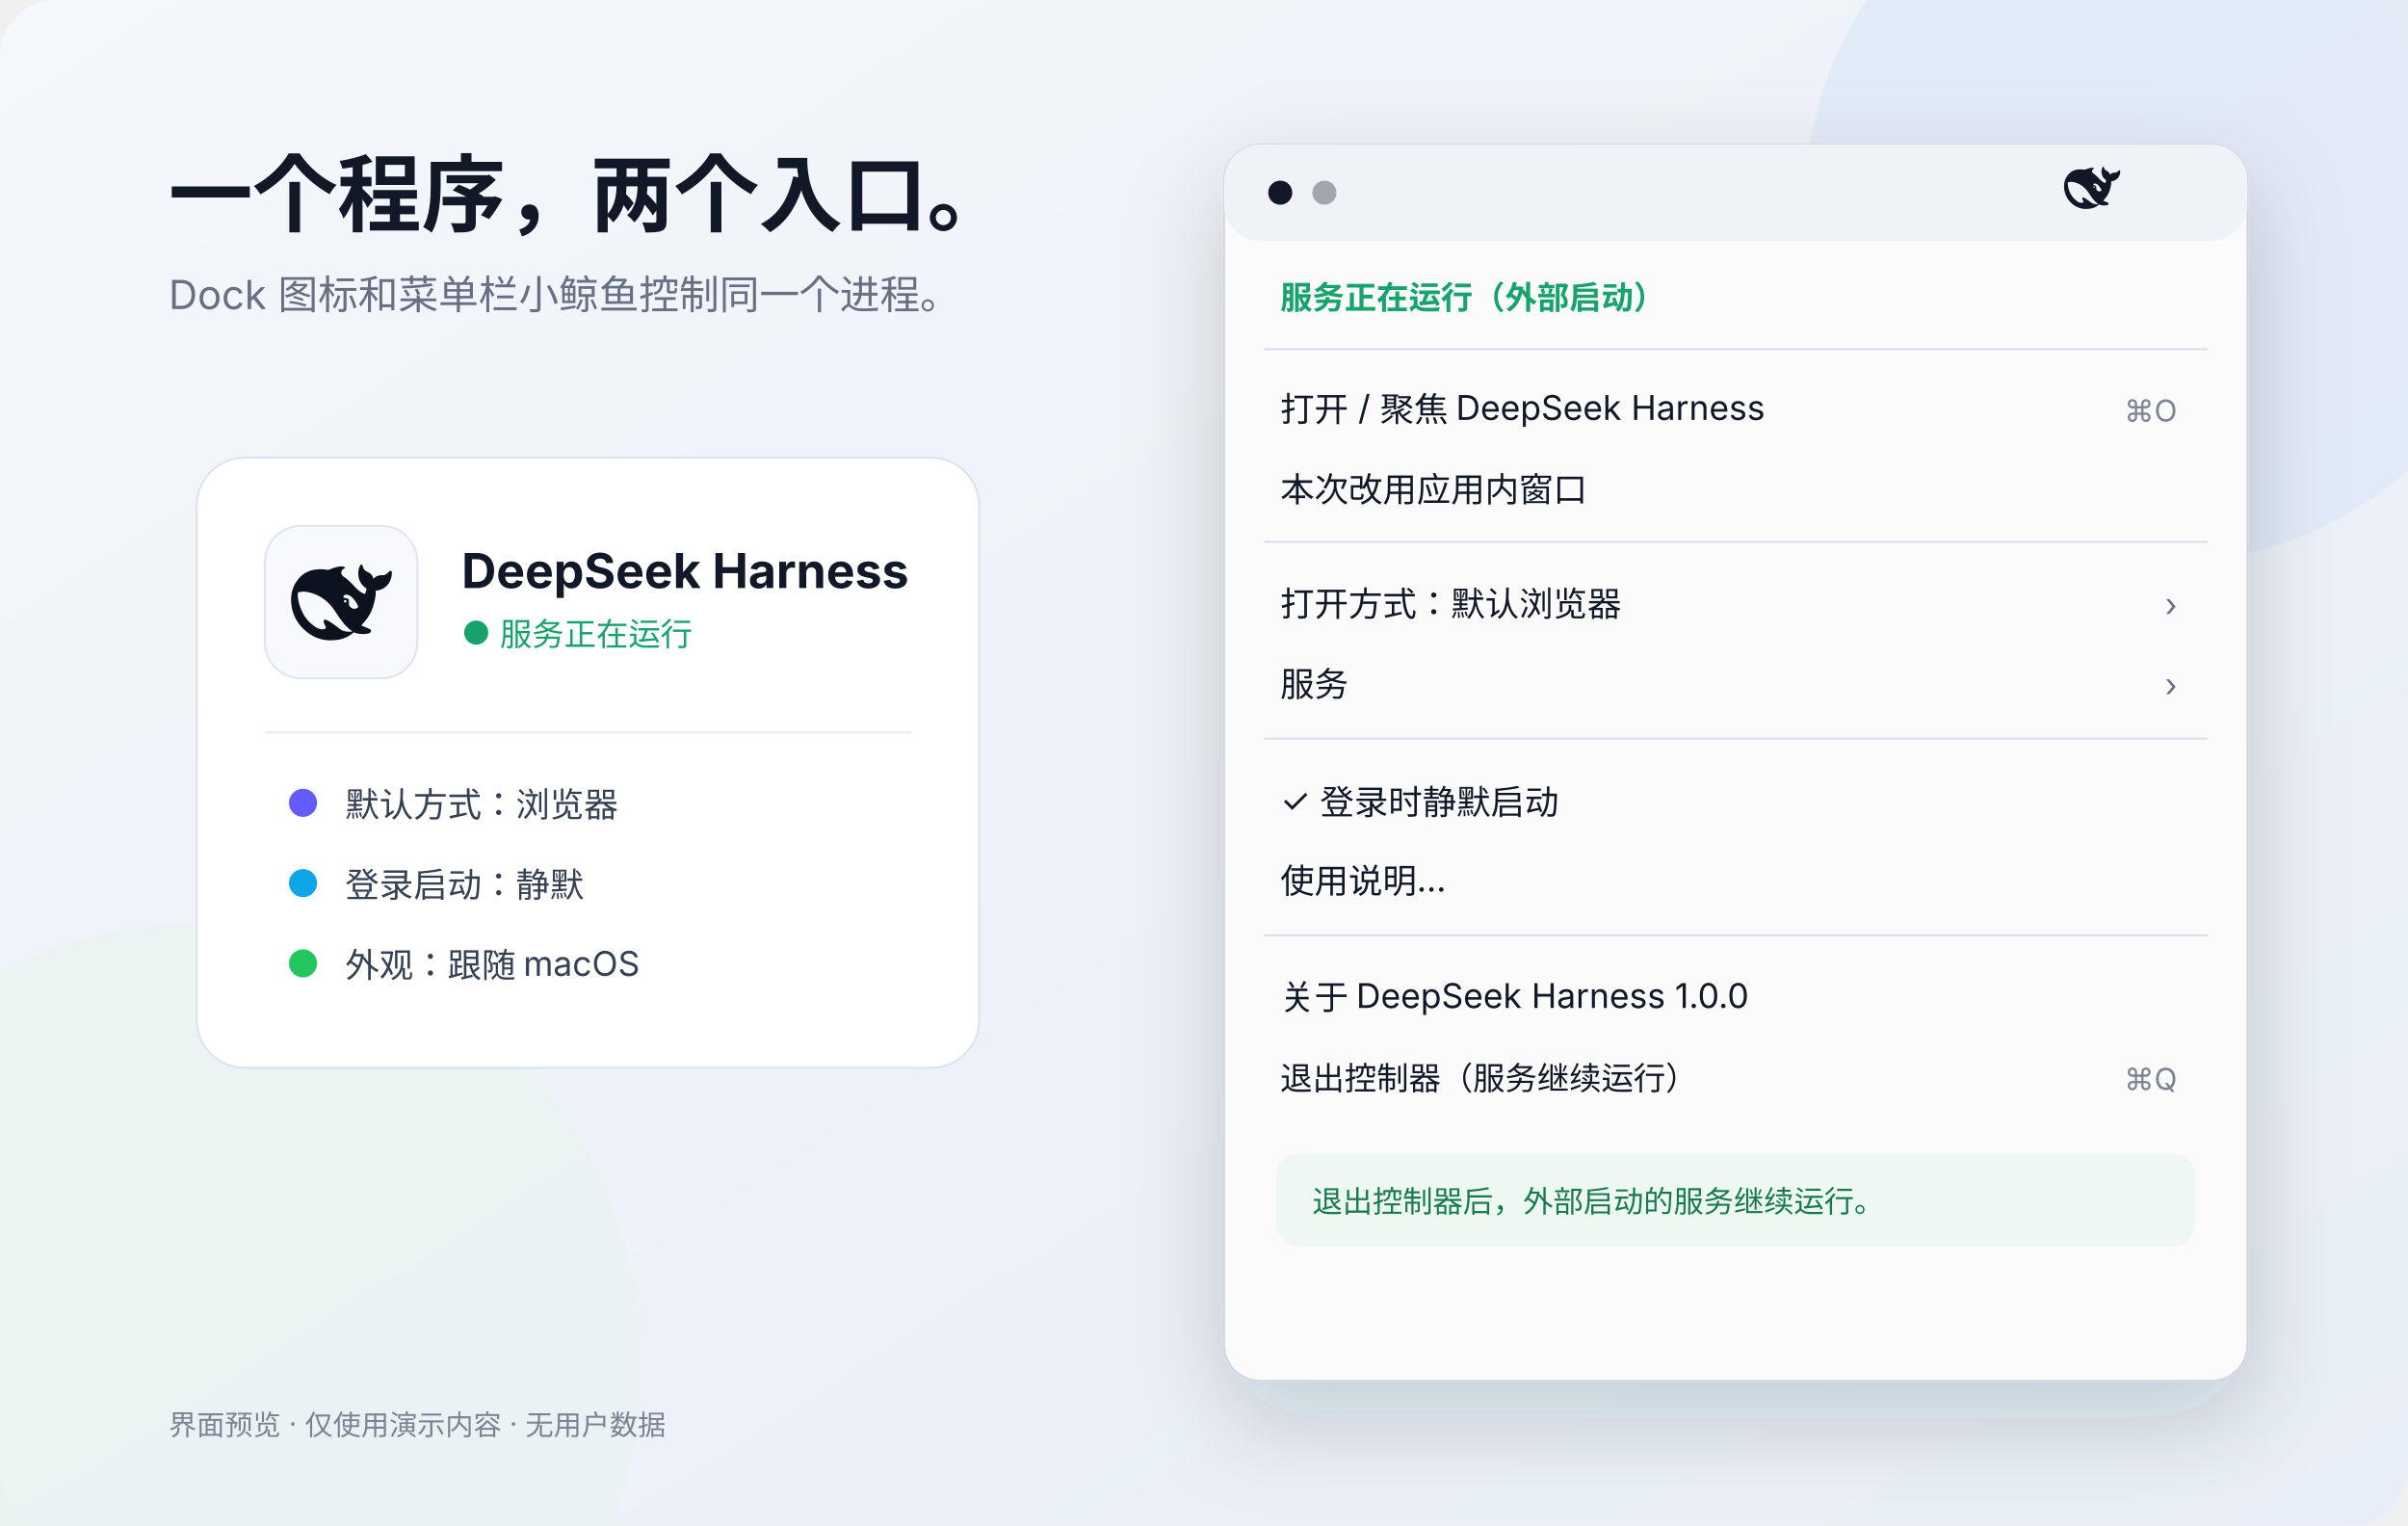
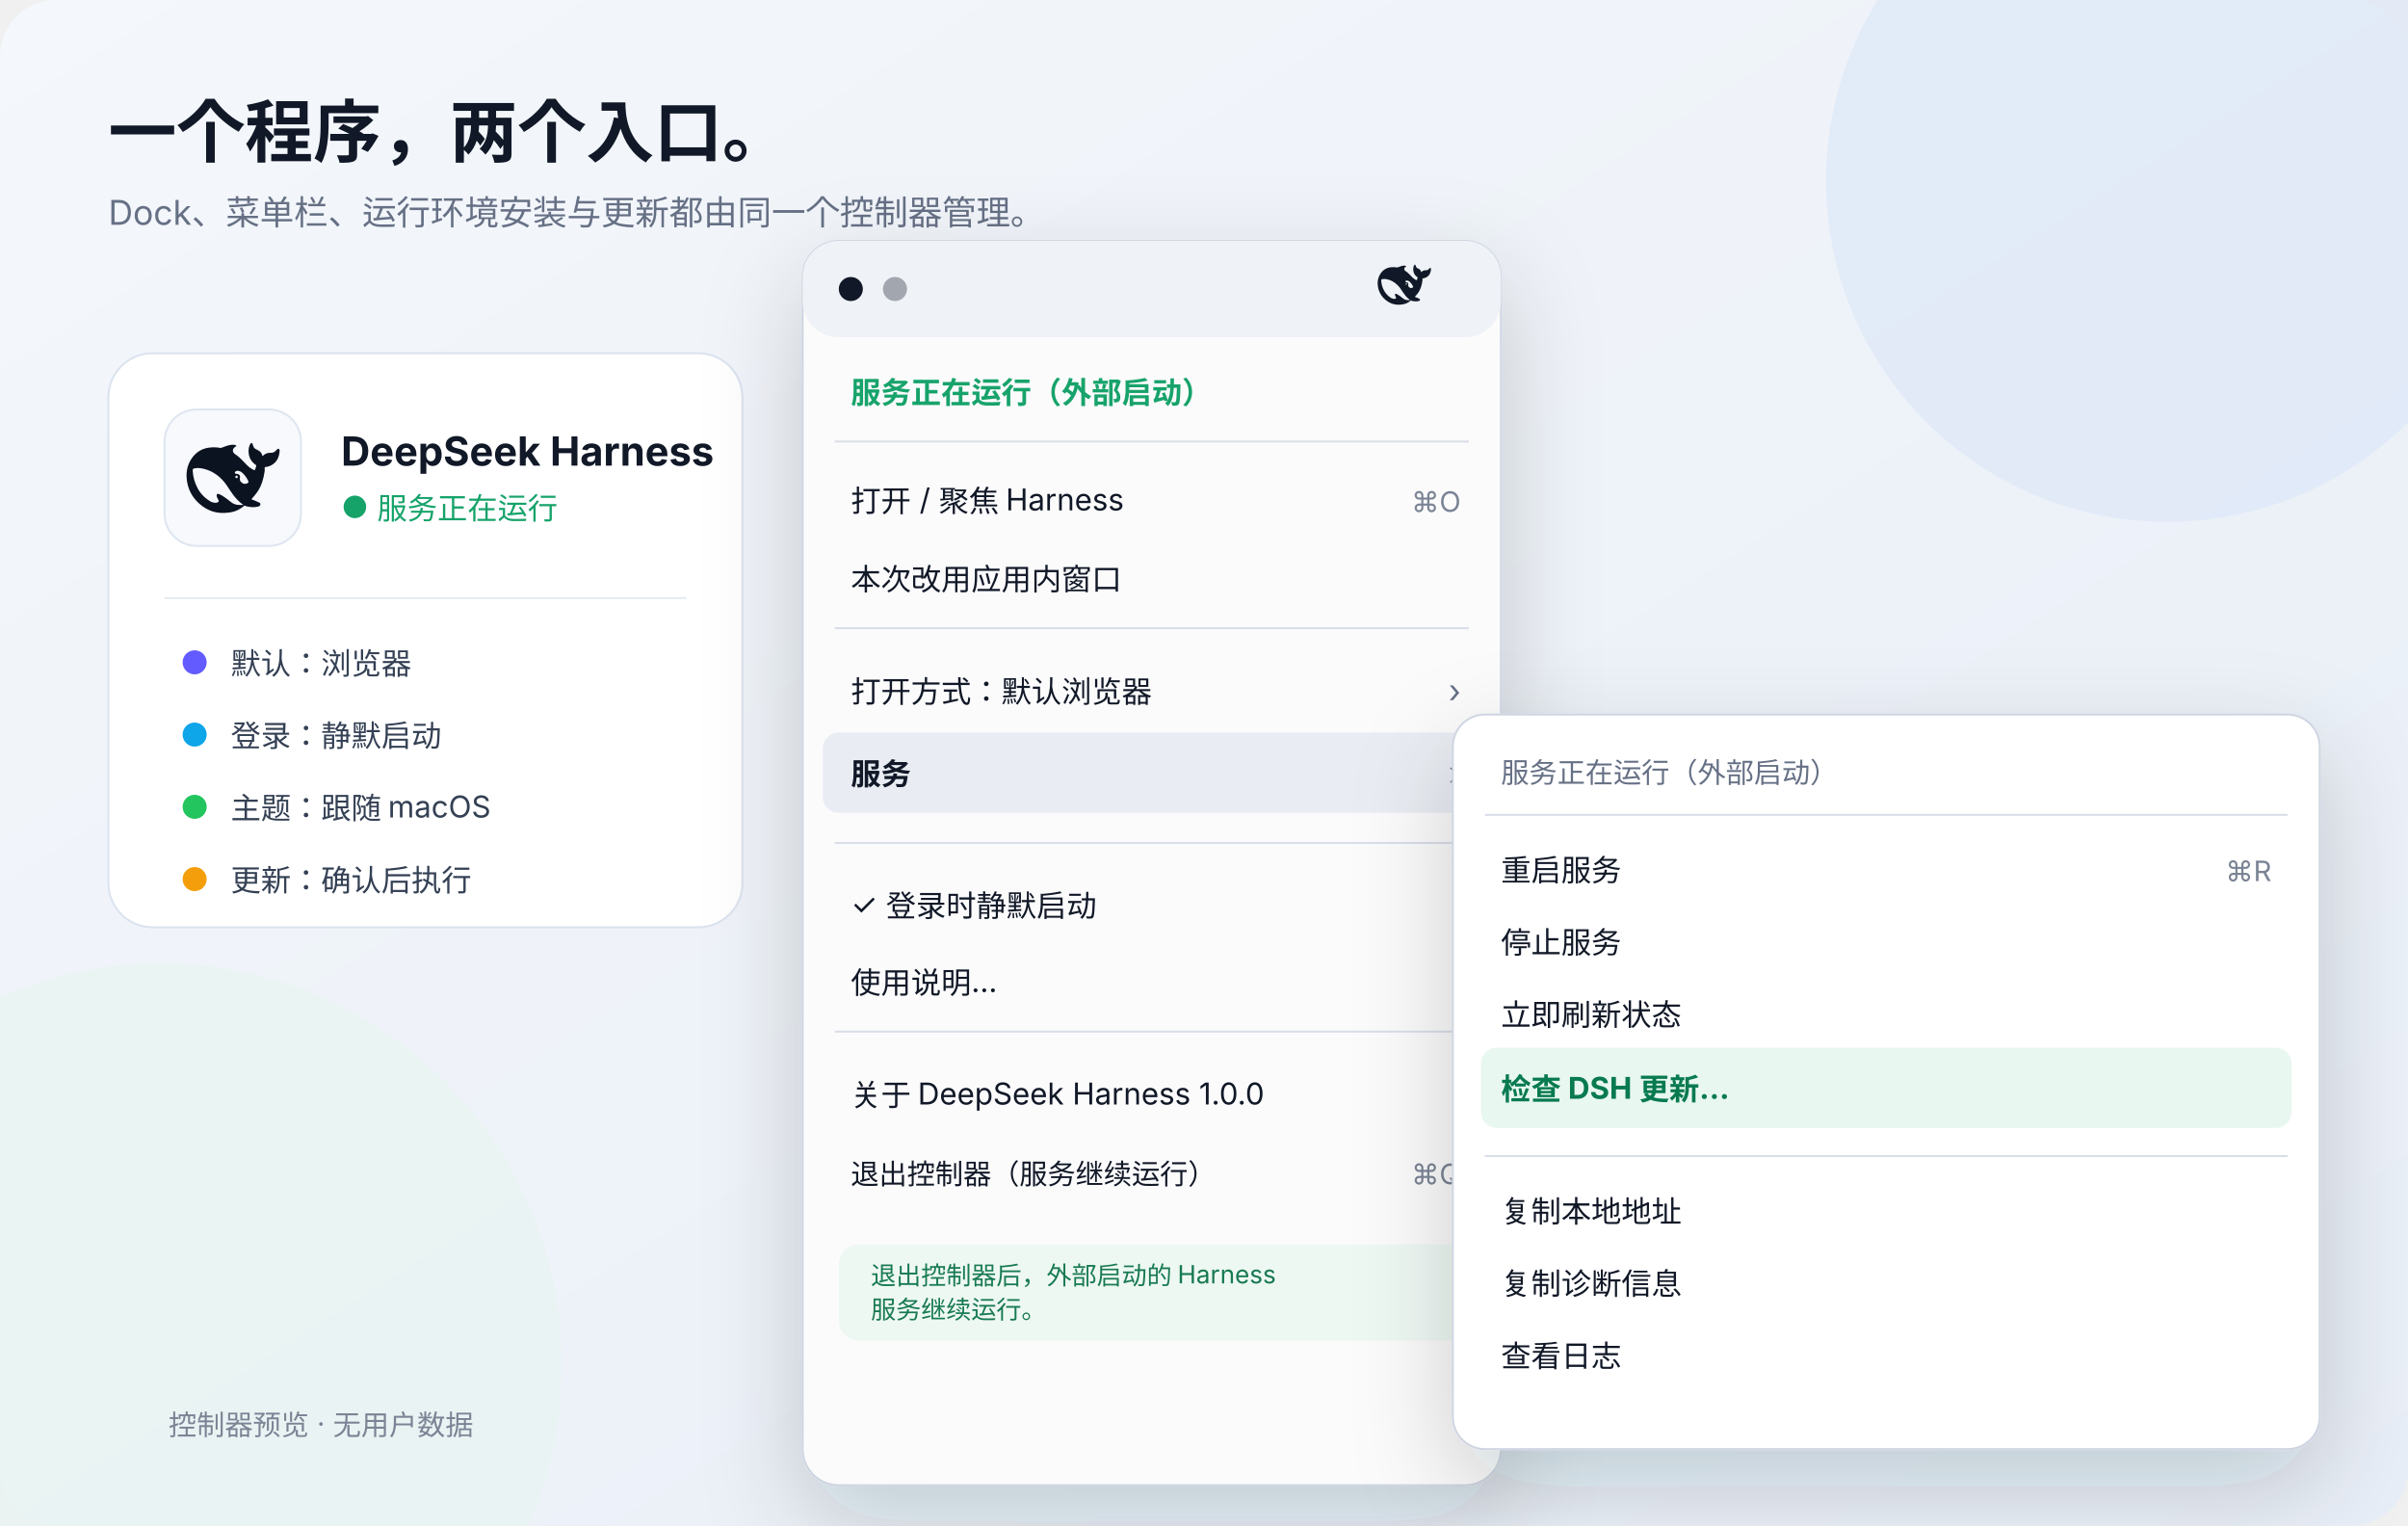
<svg xmlns="http://www.w3.org/2000/svg" width="1200" height="760" viewBox="0 0 1200 760" role="img" aria-labelledby="title desc">
  <defs>
    <linearGradient id="bg" x1="0" y1="0" x2="1" y2="1">
      <stop stop-color="#f4f7fb" />
      <stop offset="1" stop-color="#e8eef7" />
    </linearGradient>
    <filter id="shadow" x="-30%" y="-30%" width="160%" height="180%">
      <feDropShadow dx="0" dy="18" stdDeviation="24" flood-color="#172033" flood-opacity=".18" />
    </filter>
    <path id="whale" d="M48.835 10.048C48.323 9.792 48.102 10.28 47.803 10.528C46.779 11.624 45.905 12.16 44.762 12.096C43.092 12 41.666 12.536 40.406 13.84C40.138 12.232 39.248 11.272 37.893 10.656C36.467 10.016 35.97 9.32 35.356 7.728C35.246 7.4 35.135 7.064 34.765 7.008C34.363 6.944 34.206 7.288 34.048 7.576C32.307 10.816 33.197 15.792 36.9 18.336C37.176 18.528 37.247 18.72 37.16 19C36.995 19.576 36.797 20.136 36.624 20.712C36.514 21.08 36.349 21.16 35.962 21C32.252 19.416 30.085 15.672 27.233 13.52C26.776 13.176 26.319 12.856 25.847 12.552C23.862 10.584 26.107 8.968 26.627 8.776C27.17 8.576 26.816 7.888 25.059 7.896C21.695 7.912 20.198 9.256 18.709 9.584C12.903 8.456 7.46 10.448 3.843 14.768C-1.112 20.688.116 30.952 8.074 38.88C14.116 44.72 24.902 45.104 31.102 39.456C34.686 41.272 39.665 40.192 38.964 38.032C34.623 35.968 35.576 36.808 34.71 36.128C38.121 32.008 41.54 27.016 41.54 19.992C45.834 19.528 48.93 16.28 49.331 11.256C49.371 10.784 49.324 10.296 48.835 10.048ZM24.326 37.84C20.12 34.464 18.079 33.352 17.236 33.4C16.448 33.448 16.59 34.368 16.763 34.968C17.212 36.44 18.173 37.168 17.283 37.728C15.928 38.584 13.573 37.44 13.462 37.384C7.317 33.688 4.513 27.32 4.198 21.368C4.158 20.576 4.387 20.296 5.159 20.152C12.525 18.76 18.48 24.648 23.689 31.72C25.752 34.52 27.478 37.24 30.479 39.104C28.864 39.288 26.17 39.328 24.326 37.84ZM26.343 24.6C26.343 24.248 26.619 23.968 26.966 23.968C27.312 23.968 27.58 24.248 27.58 24.6C27.58 24.952 27.304 25.232 26.957 25.232C26.611 25.232 26.343 24.952 26.343 24.6ZM32.606 27.88C30.81 28.632 29.124 27.432 28.699 26.128C28.431 25.304 28.872 24.248 28.25 23.424C27.752 22.768 26.863 23.016 26.351 22.856C25.689 22.648 25.926 21.944 26.509 21.688C28.053 21.008 29.691 22.184 30.834 23.328C31.622 24.256 32.692 25.704 33.11 26.952C33.245 27.352 33.071 27.68 32.606 27.88Z" />
    <path id="official-whale" d="M48.835 10.048C48.323 9.792 48.102 10.28 47.803 10.528C47.701 10.608 47.614 10.712 47.527 10.808C46.779 11.624 45.905 12.16 44.762 12.096C43.092 12 41.666 12.536 40.406 13.84C40.138 12.232 39.248 11.272 37.893 10.656C37.184 10.336 36.467 10.016 35.97 9.32C35.623 8.824 35.529 8.272 35.356 7.728C35.246 7.4 35.135 7.064 34.765 7.008C34.363 6.944 34.206 7.288 34.048 7.576C33.418 8.752 33.173 10.048 33.197 11.36C33.252 14.312 34.474 16.664 36.9 18.336C37.176 18.528 37.247 18.72 37.16 19C36.995 19.576 36.797 20.136 36.624 20.712C36.514 21.08 36.349 21.16 35.962 21C34.631 20.432 33.481 19.592 32.464 18.576C30.739 16.872 29.179 14.992 27.233 13.52C26.776 13.176 26.319 12.856 25.847 12.552C23.862 10.584 26.107 8.968 26.627 8.776C27.17 8.576 26.816 7.888 25.059 7.896C23.302 7.904 21.695 8.504 19.647 9.304C19.348 9.424 19.032 9.512 18.709 9.584C16.85 9.224 14.92 9.144 12.903 9.376C9.106 9.808 6.073 11.64 3.843 14.768C1.165 18.528 0.534 22.8 1.307 27.256C2.118 31.952 4.466 35.84 8.074 38.88C11.816 42.032 16.125 43.576 21.041 43.28C24.027 43.104 27.352 42.696 31.102 39.456C32.047 39.936 33.04 40.128 34.686 40.272C35.955 40.392 37.176 40.208 38.121 40.008C39.602 39.688 39.499 38.288 38.964 38.032C34.623 35.968 35.576 36.808 34.71 36.128C36.916 33.464 40.24 30.696 41.54 21.728C41.643 21.016 41.556 20.568 41.54 19.992C41.532 19.64 41.611 19.504 42.005 19.464C43.092 19.336 44.148 19.032 45.117 18.488C47.929 16.92 49.064 14.344 49.331 11.256C49.371 10.784 49.324 10.296 48.835 10.048ZM24.326 37.84C20.12 34.464 18.079 33.352 17.236 33.4C16.448 33.448 16.59 34.368 16.763 34.968C16.944 35.56 17.181 35.968 17.512 36.488C17.74 36.832 17.898 37.344 17.283 37.728C15.928 38.584 13.573 37.44 13.462 37.384C10.721 35.736 8.428 33.56 6.813 30.584C5.253 27.72 4.348 24.648 4.198 21.368C4.158 20.576 4.387 20.296 5.159 20.152C6.175 19.96 7.223 19.92 8.239 20.072C12.533 20.712 16.189 22.672 19.253 25.776C21.002 27.544 22.325 29.656 23.689 31.72C25.138 33.912 26.698 36 28.683 37.712C29.384 38.312 29.943 38.768 30.479 39.104C28.864 39.288 26.17 39.328 24.326 37.84ZM26.343 24.6C26.343 24.248 26.619 23.968 26.966 23.968C27.044 23.968 27.115 23.984 27.178 24.008C27.265 24.04 27.344 24.088 27.407 24.16C27.517 24.272 27.58 24.432 27.58 24.6C27.58 24.952 27.304 25.232 26.957 25.232C26.611 25.232 26.343 24.952 26.343 24.6ZM32.606 27.88C32.205 28.048 31.803 28.192 31.416 28.208C30.818 28.24 30.164 27.992 29.81 27.688C29.258 27.216 28.864 26.952 28.699 26.128C28.628 25.776 28.668 25.232 28.73 24.92C28.872 24.248 28.714 23.816 28.25 23.424C27.872 23.104 27.391 23.016 26.863 23.016C26.666 23.016 26.485 22.928 26.351 22.856C26.13 22.744 25.949 22.464 26.123 22.12C26.178 22.008 26.446 21.736 26.509 21.688C27.226 21.272 28.053 21.408 28.817 21.72C29.526 22.016 30.061 22.56 30.834 23.328C31.622 24.256 31.763 24.512 32.212 25.208C32.567 25.752 32.89 26.312 33.11 26.952C33.245 27.352 33.071 27.68 32.606 27.88Z" />
  </defs>
  <rect width="1200" height="760" rx="28" fill="url(#bg)" />
-   <circle cx="1080" cy="100" r="180" fill="#dce7f7" opacity=".65" />
-   <circle cx="100" cy="680" r="220" fill="#e9f4f1" opacity=".8" />
-   <text x="84" y="112" fill="#111827" font-family="-apple-system,BlinkMacSystemFont,'Segoe UI',sans-serif" font-size="42" font-weight="700">一个程序，两个入口。</text>
-   <text x="84" y="154" fill="#667085" font-family="-apple-system,BlinkMacSystemFont,'Segoe UI',sans-serif" font-size="20">Dock 图标和菜单栏小鲸鱼控制同一个进程。</text>
-   <g transform="translate(98 228)">
-     <rect width="390" height="304" rx="24" fill="#fff" stroke="#dbe3ef" />
-     <rect x="34" y="34" width="76" height="76" rx="18" fill="#f7f9fc" stroke="#dfe6f0" />
-     <g transform="translate(46 46) scale(1.04)" fill="#0b1220">
+   <circle cx="1080" cy="90" r="170" fill="#dce7f7" opacity=".65" />
+   <circle cx="80" cy="680" r="200" fill="#e9f4f1" opacity=".8" />
+   <text x="54" y="78" fill="#111827" font-family="-apple-system,BlinkMacSystemFont,'Segoe UI',sans-serif" font-size="34" font-weight="700">一个程序，两个入口。</text>
+   <text x="54" y="112" fill="#667085" font-family="-apple-system,BlinkMacSystemFont,'Segoe UI',sans-serif" font-size="17">Dock、菜单栏、运行环境安装与更新都由同一个控制器管理。</text>
+   <g transform="translate(54 176)">
+     <rect width="316" height="286" rx="22" fill="#fff" stroke="#dbe3ef" />
+     <rect x="28" y="28" width="68" height="68" rx="16" fill="#f7f9fc" stroke="#dfe6f0" />
+     <g transform="translate(38 38) scale(.96)" fill="#0b1220">
      <use href="#official-whale" />
    </g>
-     <text x="132" y="65" fill="#111827" font-family="-apple-system,BlinkMacSystemFont,'Segoe UI',sans-serif" font-size="24" font-weight="650">DeepSeek Harness</text>
-     <text x="132" y="93" fill="#16a36a" font-family="-apple-system,BlinkMacSystemFont,'Segoe UI',sans-serif" font-size="16">● 服务正在运行</text>
-     <line x1="34" x2="356" y1="137" y2="137" stroke="#e6ebf2" />
-     <circle cx="53" cy="172" r="7" fill="#635bff" />
-     <text x="74" y="179" fill="#344054" font-family="-apple-system,BlinkMacSystemFont,'Segoe UI',sans-serif" font-size="17">默认方式：浏览器</text>
-     <circle cx="53" cy="212" r="7" fill="#0ea5e9" />
-     <text x="74" y="219" fill="#344054" font-family="-apple-system,BlinkMacSystemFont,'Segoe UI',sans-serif" font-size="17">登录启动：静默</text>
-     <circle cx="53" cy="252" r="7" fill="#22c55e" />
-     <text x="74" y="259" fill="#344054" font-family="-apple-system,BlinkMacSystemFont,'Segoe UI',sans-serif" font-size="17">外观：跟随 macOS</text>
+     <text x="116" y="56" fill="#111827" font-family="-apple-system,BlinkMacSystemFont,'Segoe UI',sans-serif" font-size="20" font-weight="650">DeepSeek Harness</text>
+     <text x="116" y="82" fill="#16a36a" font-family="-apple-system,BlinkMacSystemFont,'Segoe UI',sans-serif" font-size="15">● 服务正在运行</text>
+     <line x1="28" x2="288" y1="122" y2="122" stroke="#e6ebf2" />
+     <circle cx="43" cy="154" r="6" fill="#635bff" />
+     <text x="61" y="160" fill="#344054" font-family="-apple-system,BlinkMacSystemFont,'Segoe UI',sans-serif" font-size="15">默认：浏览器</text>
+     <circle cx="43" cy="190" r="6" fill="#0ea5e9" />
+     <text x="61" y="196" fill="#344054" font-family="-apple-system,BlinkMacSystemFont,'Segoe UI',sans-serif" font-size="15">登录：静默启动</text>
+     <circle cx="43" cy="226" r="6" fill="#22c55e" />
+     <text x="61" y="232" fill="#344054" font-family="-apple-system,BlinkMacSystemFont,'Segoe UI',sans-serif" font-size="15">主题：跟随 macOS</text>
+     <circle cx="43" cy="262" r="6" fill="#f59e0b" />
+     <text x="61" y="268" fill="#344054" font-family="-apple-system,BlinkMacSystemFont,'Segoe UI',sans-serif" font-size="15">更新：确认后执行</text>
  </g>
-   <g filter="url(#shadow)">
-     <rect x="610" y="72" width="510" height="616" rx="18" fill="#fbfbfc" stroke="#cfd6e2" />
+   <g transform="translate(0 50)">
+     <g filter="url(#shadow)">
+       <rect x="400" y="70" width="348" height="620" rx="18" fill="#fbfbfc" stroke="#cfd6e2" />
+     </g>
+     <rect x="400" y="70" width="348" height="48" rx="18" fill="#eff2f6" />
+     <circle cx="424" cy="94" r="6" fill="#111827" />
+     <circle cx="446" cy="94" r="6" fill="#111827" opacity=".35" />
+     <g transform="translate(686 78) scale(.55)" fill="#111827">
+       <use href="#official-whale" />
+     </g>
+     <g font-family="-apple-system,BlinkMacSystemFont,'Segoe UI',sans-serif">
+       <text x="424" y="151" fill="#17a36b" font-size="15" font-weight="650">服务正在运行（外部启动）</text>
+       <line x1="416" x2="732" y1="170" y2="170" stroke="#d9dee7" />
+       <text x="424" y="205" fill="#111827" font-size="15">打开 / 聚焦 Harness</text>
+       <text x="728" y="205" text-anchor="end" fill="#7b8495" font-size="14">⌘O</text>
+       <text x="424" y="244" fill="#111827" font-size="15">本次改用应用内窗口</text>
+       <line x1="416" x2="732" y1="263" y2="263" stroke="#d9dee7" />
+       <text x="424" y="300" fill="#111827" font-size="15">打开方式：默认浏览器</text>
+       <text x="728" y="300" text-anchor="end" fill="#667085" font-size="16">›</text>
+       <rect x="410" y="315" width="328" height="40" rx="8" fill="#e9edf3" />
+       <text x="424" y="341" fill="#111827" font-size="15" font-weight="600">服务</text>
+       <text x="728" y="341" text-anchor="end" fill="#667085" font-size="16">›</text>
+       <line x1="416" x2="732" y1="370" y2="370" stroke="#d9dee7" />
+       <text x="424" y="406" fill="#111827" font-size="15">✓  登录时静默启动</text>
+       <text x="424" y="445" fill="#111827" font-size="15">使用说明…</text>
+       <line x1="416" x2="732" y1="464" y2="464" stroke="#d9dee7" />
+       <text x="424" y="501" fill="#111827" font-size="15">关于 DeepSeek Harness 1.0.0</text>
+       <text x="424" y="540" fill="#111827" font-size="14">退出控制器（服务继续运行）</text>
+       <text x="728" y="540" text-anchor="end" fill="#7b8495" font-size="14">⌘Q</text>
+       <rect x="418" y="570" width="312" height="48" rx="10" fill="#eef8f3" />
+       <text x="434" y="590" fill="#187a52" font-size="12.5">退出控制器后，外部启动的 Harness</text>
+       <text x="434" y="607" fill="#187a52" font-size="12.5">服务继续运行。</text>
+     </g>
+     <g filter="url(#shadow)">
+       <rect x="724" y="306" width="432" height="366" rx="16" fill="#fff" stroke="#cfd6e2" />
+     </g>
+     <g font-family="-apple-system,BlinkMacSystemFont,'Segoe UI',sans-serif">
+       <text x="748" y="340" fill="#667085" font-size="14">服务正在运行（外部启动）</text>
+       <line x1="740" x2="1140" y1="356" y2="356" stroke="#d9dee7" />
+       <text x="748" y="389" fill="#111827" font-size="15">重启服务</text>
+       <text x="1132" y="389" text-anchor="end" fill="#7b8495" font-size="14">⌘R</text>
+       <text x="748" y="425" fill="#111827" font-size="15">停止服务</text>
+       <text x="748" y="461" fill="#111827" font-size="15">立即刷新状态</text>
+       <rect x="738" y="472" width="404" height="40" rx="8" fill="#e8f7f0" />
+       <text x="748" y="498" fill="#087a50" font-size="15" font-weight="650">检查 DSH 更新…</text>
+       <line x1="740" x2="1140" y1="526" y2="526" stroke="#d9dee7" />
+       <text x="748" y="559" fill="#111827" font-size="15">复制本地地址</text>
+       <text x="748" y="595" fill="#111827" font-size="15">复制诊断信息</text>
+       <text x="748" y="631" fill="#111827" font-size="15">查看日志</text>
+     </g>
  </g>
-   <rect x="610" y="72" width="510" height="48" rx="18" fill="#eff2f6" />
-   <circle cx="638" cy="96" r="6" fill="#111827" />
-   <circle cx="660" cy="96" r="6" fill="#111827" opacity=".35" />
-   <g transform="translate(1028 79) scale(.58)" fill="#111827">
-     <use href="#official-whale" />
-   </g>
-   <g font-family="-apple-system,BlinkMacSystemFont,'Segoe UI',sans-serif">
-     <text x="638" y="154" fill="#17a36b" font-size="16" font-weight="650">服务正在运行（外部启动）</text>
-     <line x1="630" x2="1100" y1="174" y2="174" stroke="#d9dee7" />
-     <text x="638" y="210" fill="#111827" font-size="17">打开 / 聚焦 DeepSeek Harness</text>
-     <text x="1085" y="210" text-anchor="end" fill="#7b8495" font-size="15">⌘O</text>
-     <text x="638" y="250" fill="#111827" font-size="17">本次改用应用内窗口</text>
-     <line x1="630" x2="1100" y1="270" y2="270" stroke="#d9dee7" />
-     <text x="638" y="307" fill="#111827" font-size="17">打开方式：默认浏览器</text>
-     <text x="1085" y="307" text-anchor="end" fill="#667085" font-size="16">›</text>
-     <text x="638" y="347" fill="#111827" font-size="17">服务</text>
-     <text x="1085" y="347" text-anchor="end" fill="#667085" font-size="16">›</text>
-     <line x1="630" x2="1100" y1="368" y2="368" stroke="#d9dee7" />
-     <text x="638" y="405" fill="#111827" font-size="17">✓  登录时静默启动</text>
-     <text x="638" y="445" fill="#111827" font-size="17">使用说明…</text>
-     <line x1="630" x2="1100" y1="466" y2="466" stroke="#d9dee7" />
-     <text x="638" y="503" fill="#111827" font-size="17">关于 DeepSeek Harness 1.0.0</text>
-     <text x="638" y="543" fill="#111827" font-size="16">退出控制器（服务继续运行）</text>
-     <text x="1085" y="543" text-anchor="end" fill="#7b8495" font-size="15">⌘Q</text>
-     <rect x="636" y="575" width="458" height="46" rx="11" fill="#eef8f3" />
-     <text x="654" y="604" fill="#187a52" font-size="15">退出控制器后，外部启动的服务继续运行。</text>
-   </g>
-   <text x="84" y="715" fill="#7b8495" font-family="-apple-system,BlinkMacSystemFont,'Segoe UI',sans-serif" font-size="14">界面预览 · 仅使用演示内容 · 无用户数据</text>
+   <text x="84" y="715" fill="#7b8495" font-family="-apple-system,BlinkMacSystemFont,'Segoe UI',sans-serif" font-size="14">控制器预览 · 无用户数据</text>
</svg>
